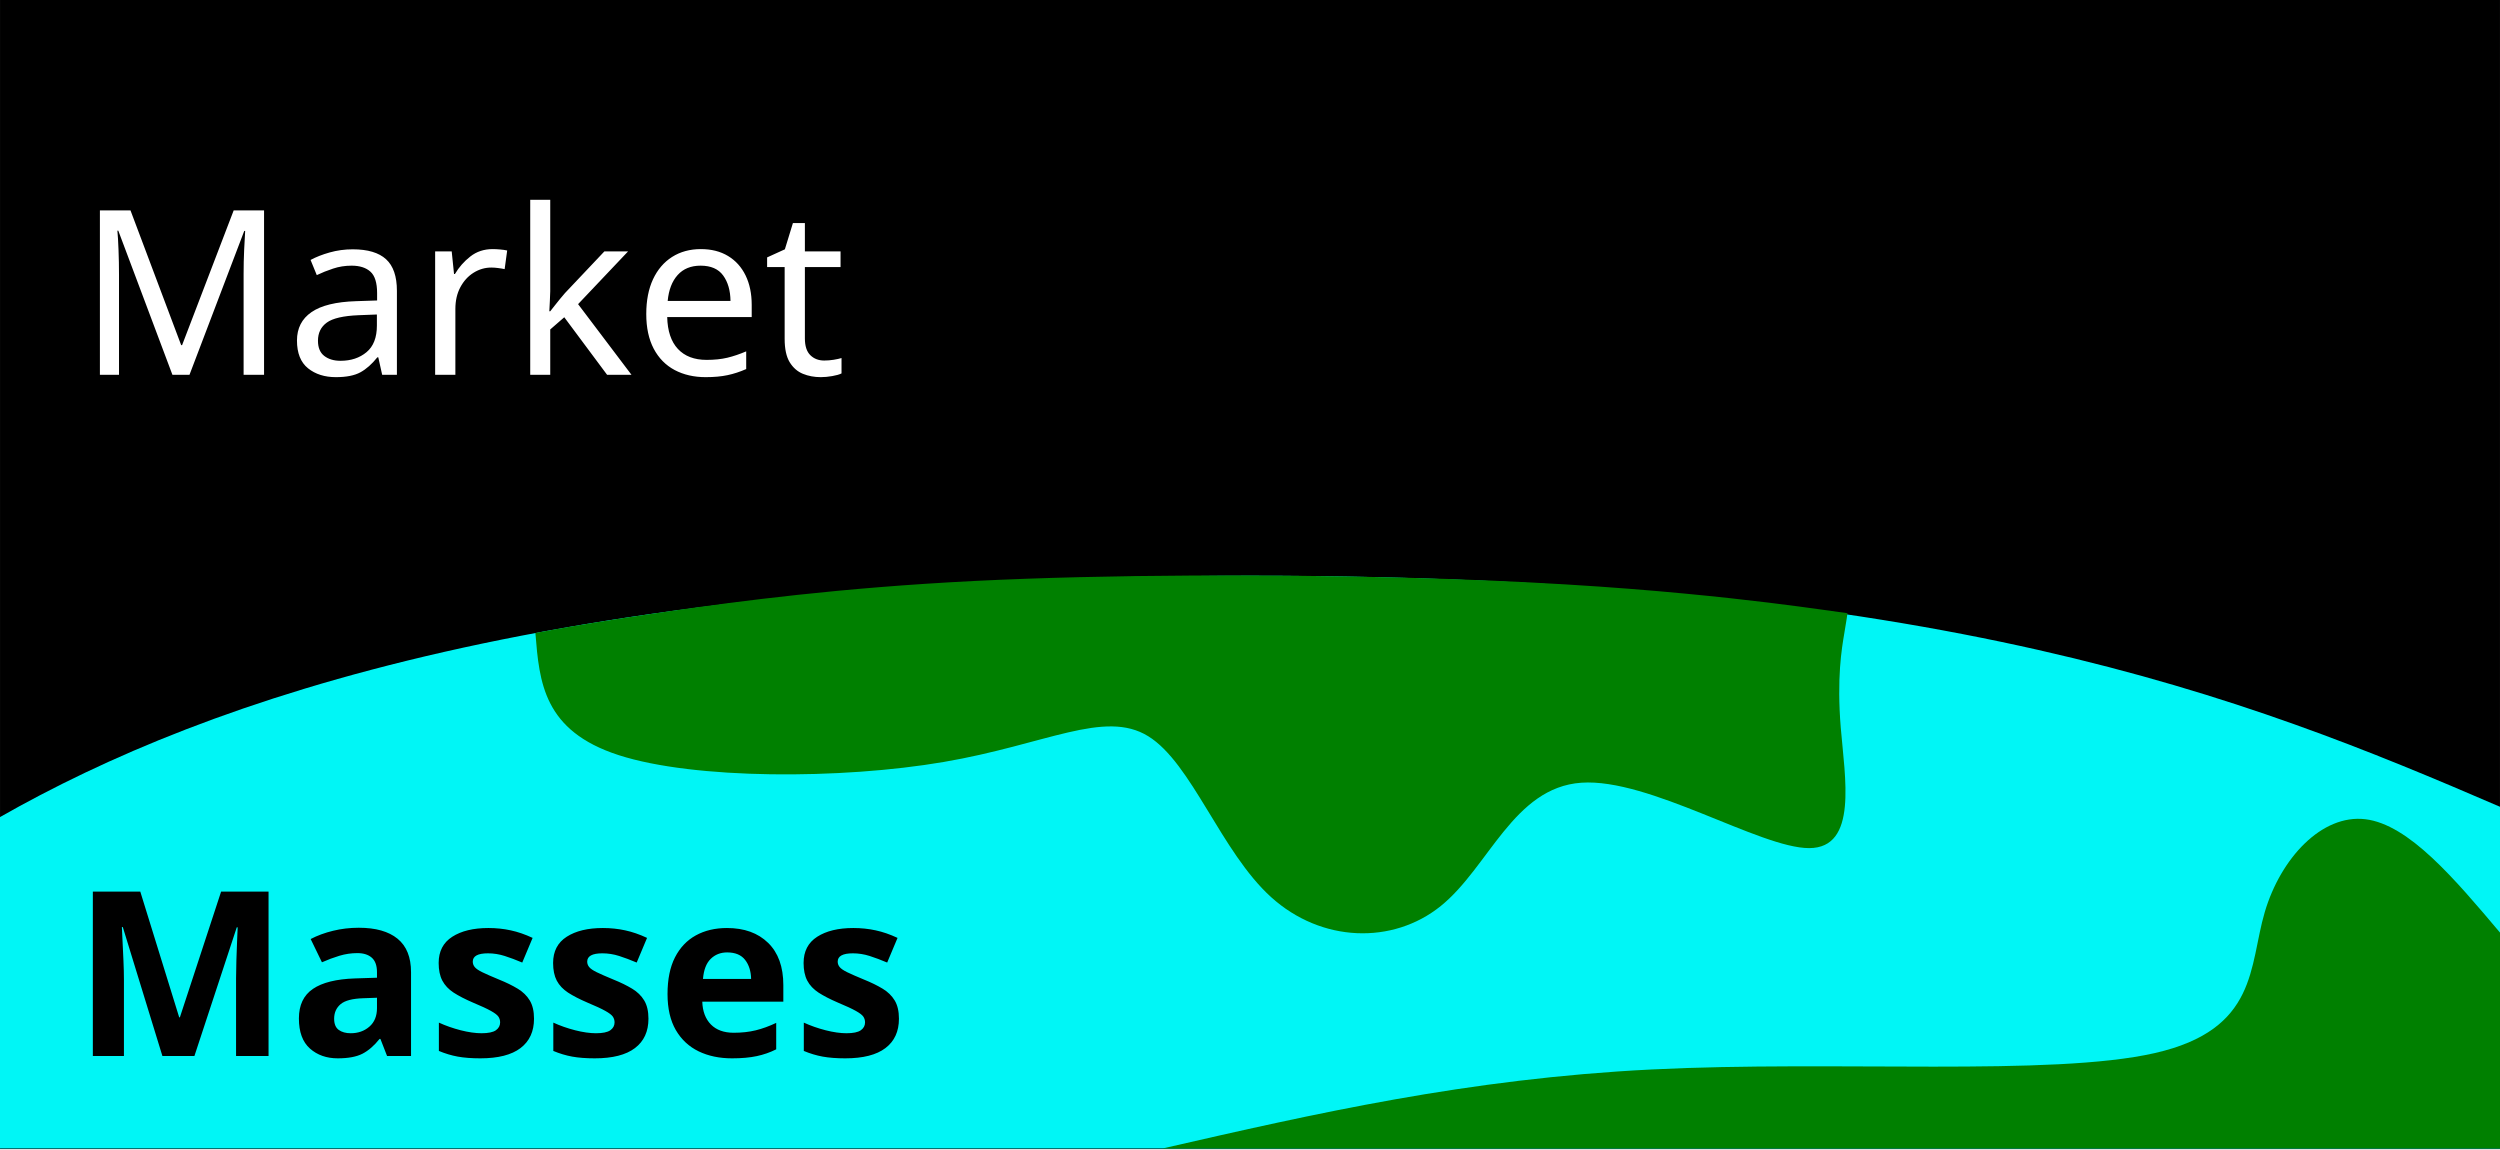
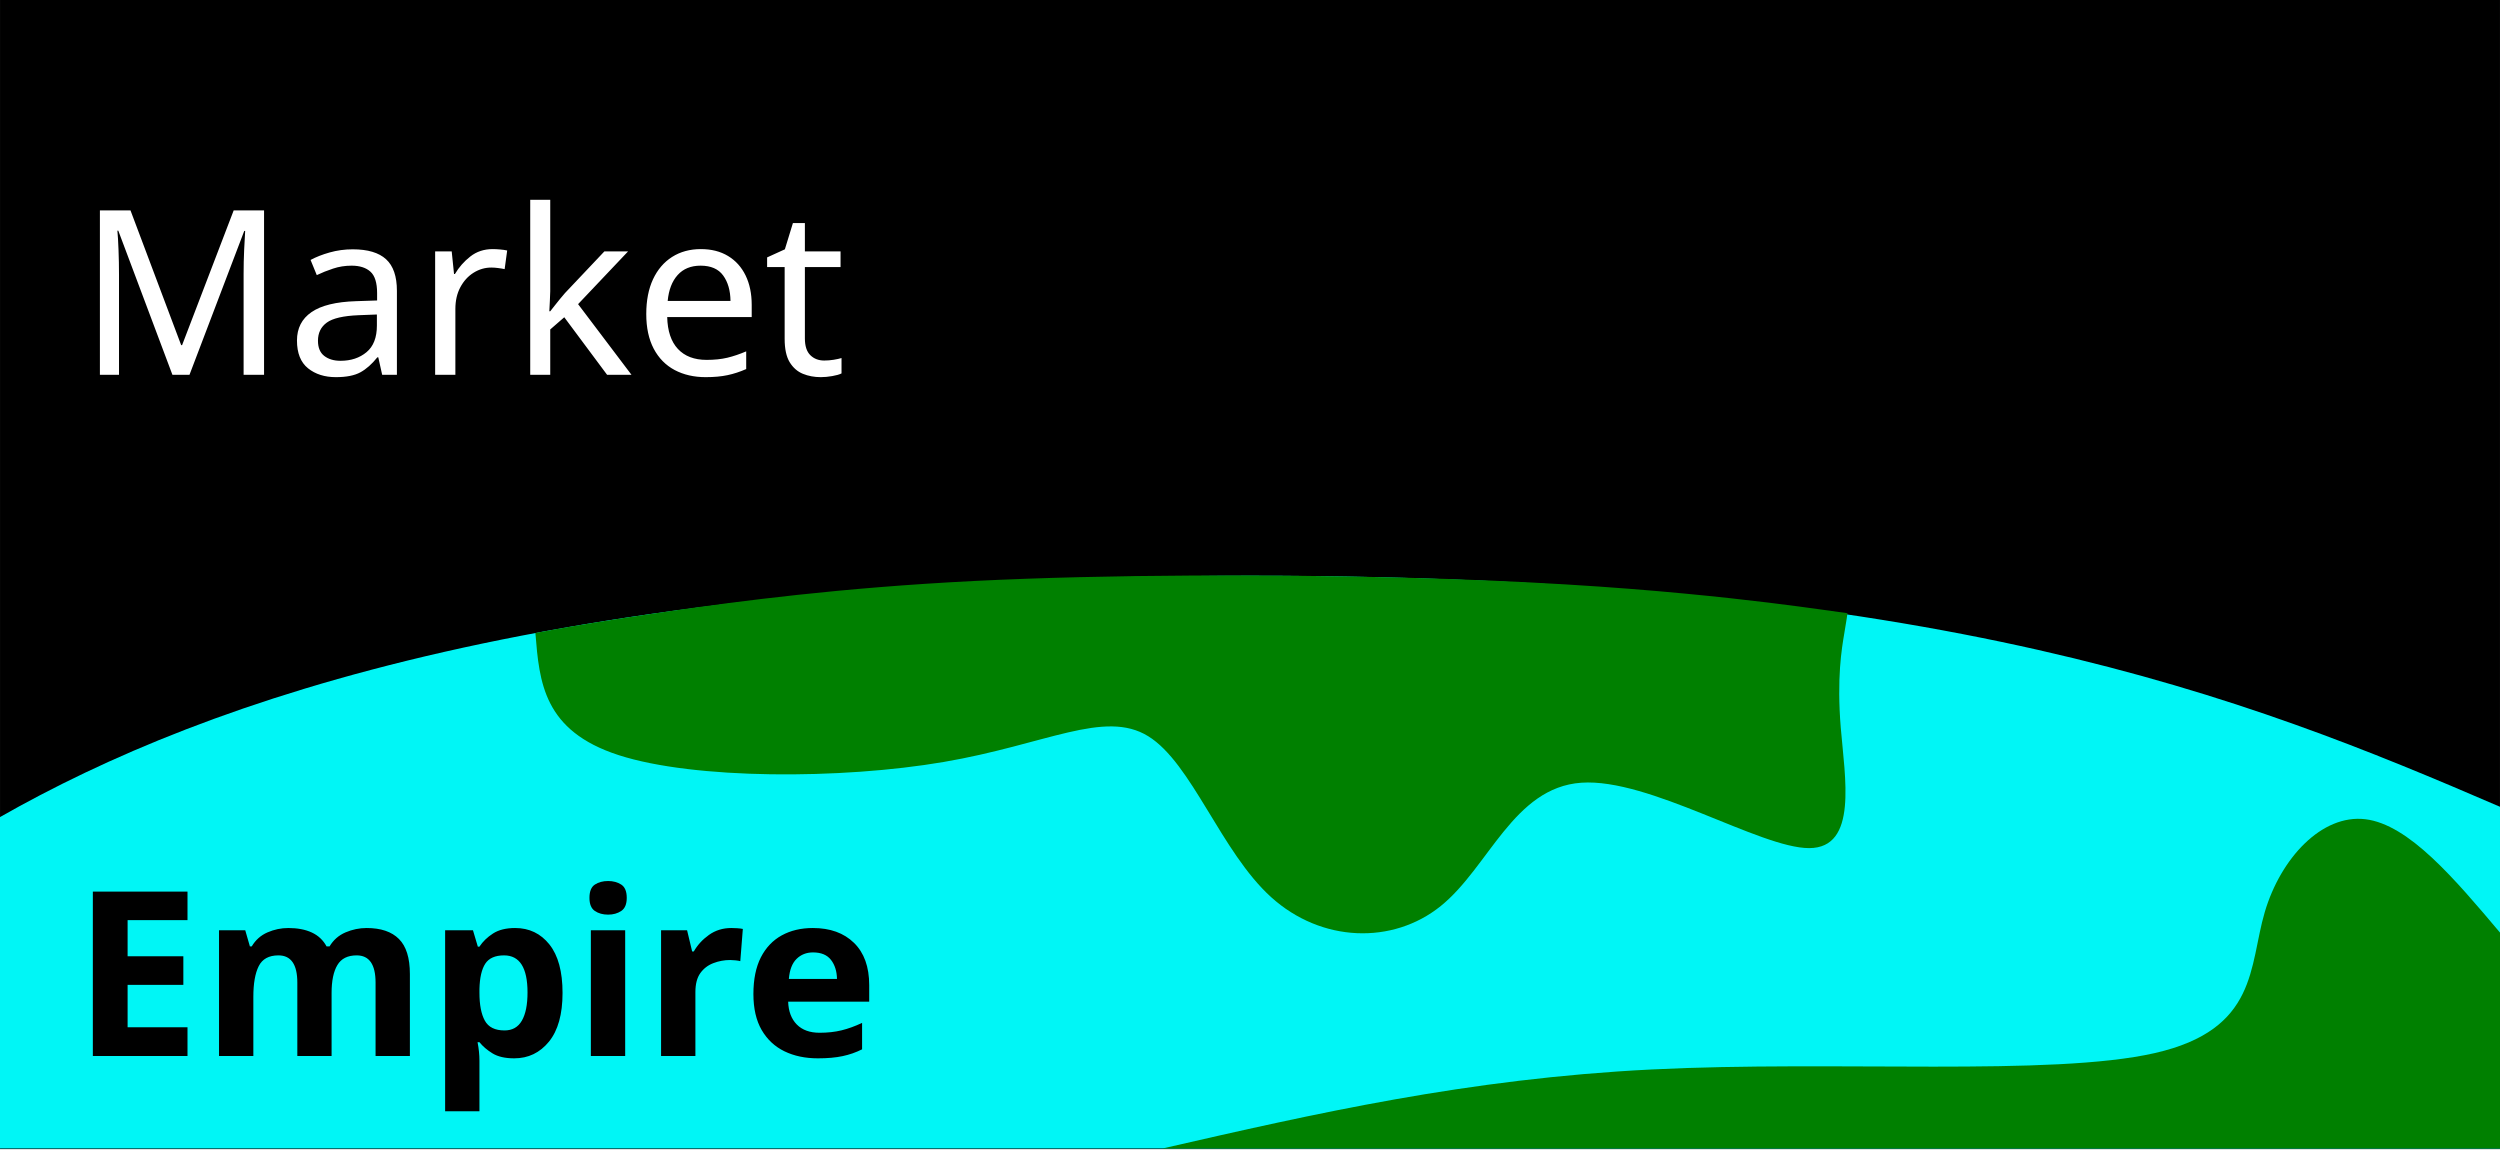
<svg xmlns="http://www.w3.org/2000/svg" width="90.486pc" height="41.59pc" viewBox="0 0 1447.769 665.445" id="svg2" version="1.1">
  <defs id="defs4">
    </defs>
  <g id="layer1" transform="translate(2495.347,4152.549)">
    <g id="g4158" transform="matrix(2,0,0,2,-1800,-1412.362)">
      <g id="g847" transform="matrix(1.1,0,0,1.225698,-209.0248,-12.69312)" style="fill:#000000;fill-opacity:1;stroke-width:0.947">
        <rect transform="rotate(90)" y="-529.155" x="-1104.573" height="652.322" width="265.7" id="rect4183-8-5-9-3-6-3-7-5-6-1-7-1-1-3-9-7-2" style="fill:#000000;fill-opacity:1;stroke:#000000;stroke-width:5.755;stroke-linecap:round;stroke-linejoin:miter;stroke-miterlimit:4;stroke-dasharray:none;stroke-opacity:1" ry="0" />
      </g>
      <g id="g597">
        <path id="path5885" style="fill:#00ffff;fill-opacity:0.962;stroke:none;stroke-width:3.75;stroke-linecap:round" d="m 14.269,-1203.383 c -199.994,0 -301.611,35.51 -362.118,69.973 v 95.854 H 376.387 v -98.854 c -74.101,-31.986 -162.124,-66.973 -362.118,-66.973 z" />
        <path style="fill:#008000;stroke:none;stroke-width:0.5px;stroke-linecap:butt;stroke-linejoin:miter;stroke-opacity:1" d="m 376.387,-1099.85 c -13.295,-15.773 -26.588,-31.544 -39.187,-33.034 -12.599,-1.49 -24.499,11.303 -29.098,26.896 -4.599,15.593 -1.897,33.992 -31.823,40.817 -29.926,6.825 -92.482,2.081 -145.806,4.755 -53.324,2.675 -97.4,12.767 -141.48,22.86 0,0 387.394,0 387.394,0 0,0 4e-5,-62.293 4e-5,-62.293 z" id="path463" />
        <path style="fill:#008000;stroke:none;stroke-width:0.5px;stroke-linecap:butt;stroke-linejoin:miter;stroke-opacity:1" d="m -192.643,-1186.685 c 1.149,14.103 2.297,28.206 24.138,35.257 21.841,7.051 64.373,7.051 94.072,1.971 29.698,-5.08 46.562,-15.24 59.206,-7.474 12.645,7.766 21.07,33.456 35.617,46.616 14.547,13.16 35.215,13.789 49.123,2.559 13.908,-11.231 21.054,-34.32 40.703,-35.696 19.649,-1.375 51.797,18.962 65.96,18.937 14.163,-0.025 10.338,-20.414 9.154,-34.847 -1.184,-14.433 0.271,-22.887 1.021,-27.341 0.75,-4.454 0.789,-4.861 0.814,-5.119 0.025,-0.258 0.036,-0.366 0.05,-0.456 0.015,-0.091 0.031,-0.157 0.065,-0.198 0.034,-0.041 0.07,-0.041 -0.161,-0.079 -0.231,-0.037 -0.724,-0.11 -7.575,-1.059 -6.85,-0.948 -20.112,-2.779 -39.508,-4.614 -19.396,-1.835 -44.956,-3.677 -81.823,-4.616 -36.867,-0.938 -85.041,-0.972 -123.885,0.981 -38.844,1.954 -68.361,5.895 -87.744,8.689 -19.383,2.794 -28.632,4.441 -33.468,5.308 -4.836,0.867 -5.257,0.954 -5.483,1.003 -0.226,0.049 -0.258,0.06 -0.289,0.07 0,0 0.011,0.107 0.011,0.107 z" id="path567" />
      </g>
      <g id="g4546" transform="matrix(1.79048,0,0,1.112238,987.1999,-333.313)" style="fill:#b3b3b3" />
      <text xml:space="preserve" style="font-style:normal;font-weight:normal;font-size:66.667px;line-height:1.25;font-family:sans-serif;fill:#ffffff;fill-opacity:1;stroke:none;stroke-width:0.5" x="-325.217" y="-1261.559" id="text3823">
        <tspan id="tspan3821" style="font-size:66.667px;fill:#ffffff;stroke-width:0.5" x="-325.217" y="-1261.559">Market</tspan>
      </text>
      <text xml:space="preserve" style="font-style:normal;font-variant:normal;font-weight:bold;font-stretch:normal;font-size:66.667px;line-height:1.25;font-family:sans-serif;-inkscape-font-specification:'sans-serif, Bold';font-variant-ligatures:normal;font-variant-caps:normal;font-variant-numeric:normal;font-variant-east-asian:normal;fill:#000000;fill-opacity:1;stroke:none;stroke-width:0.5" x="-326.793" y="-1064.315" id="text3823-0">
-         <tspan id="tspan3821-7" style="font-style:normal;font-variant:normal;font-weight:bold;font-stretch:normal;font-size:66.667px;font-family:sans-serif;-inkscape-font-specification:'sans-serif, Bold';font-variant-ligatures:normal;font-variant-caps:normal;font-variant-numeric:normal;font-variant-east-asian:normal;fill:#000000;fill-opacity:1;stroke-width:0.5" x="-326.793" y="-1064.315">Masses</tspan>
+         <tspan id="tspan3821-7" style="font-style:normal;font-variant:normal;font-weight:bold;font-stretch:normal;font-size:66.667px;font-family:sans-serif;-inkscape-font-specification:'sans-serif, Bold';font-variant-ligatures:normal;font-variant-caps:normal;font-variant-numeric:normal;font-variant-east-asian:normal;fill:#000000;fill-opacity:1;stroke-width:0.5" x="-326.793" y="-1064.315">Empire</tspan>
      </text>
    </g>
  </g>
</svg>
